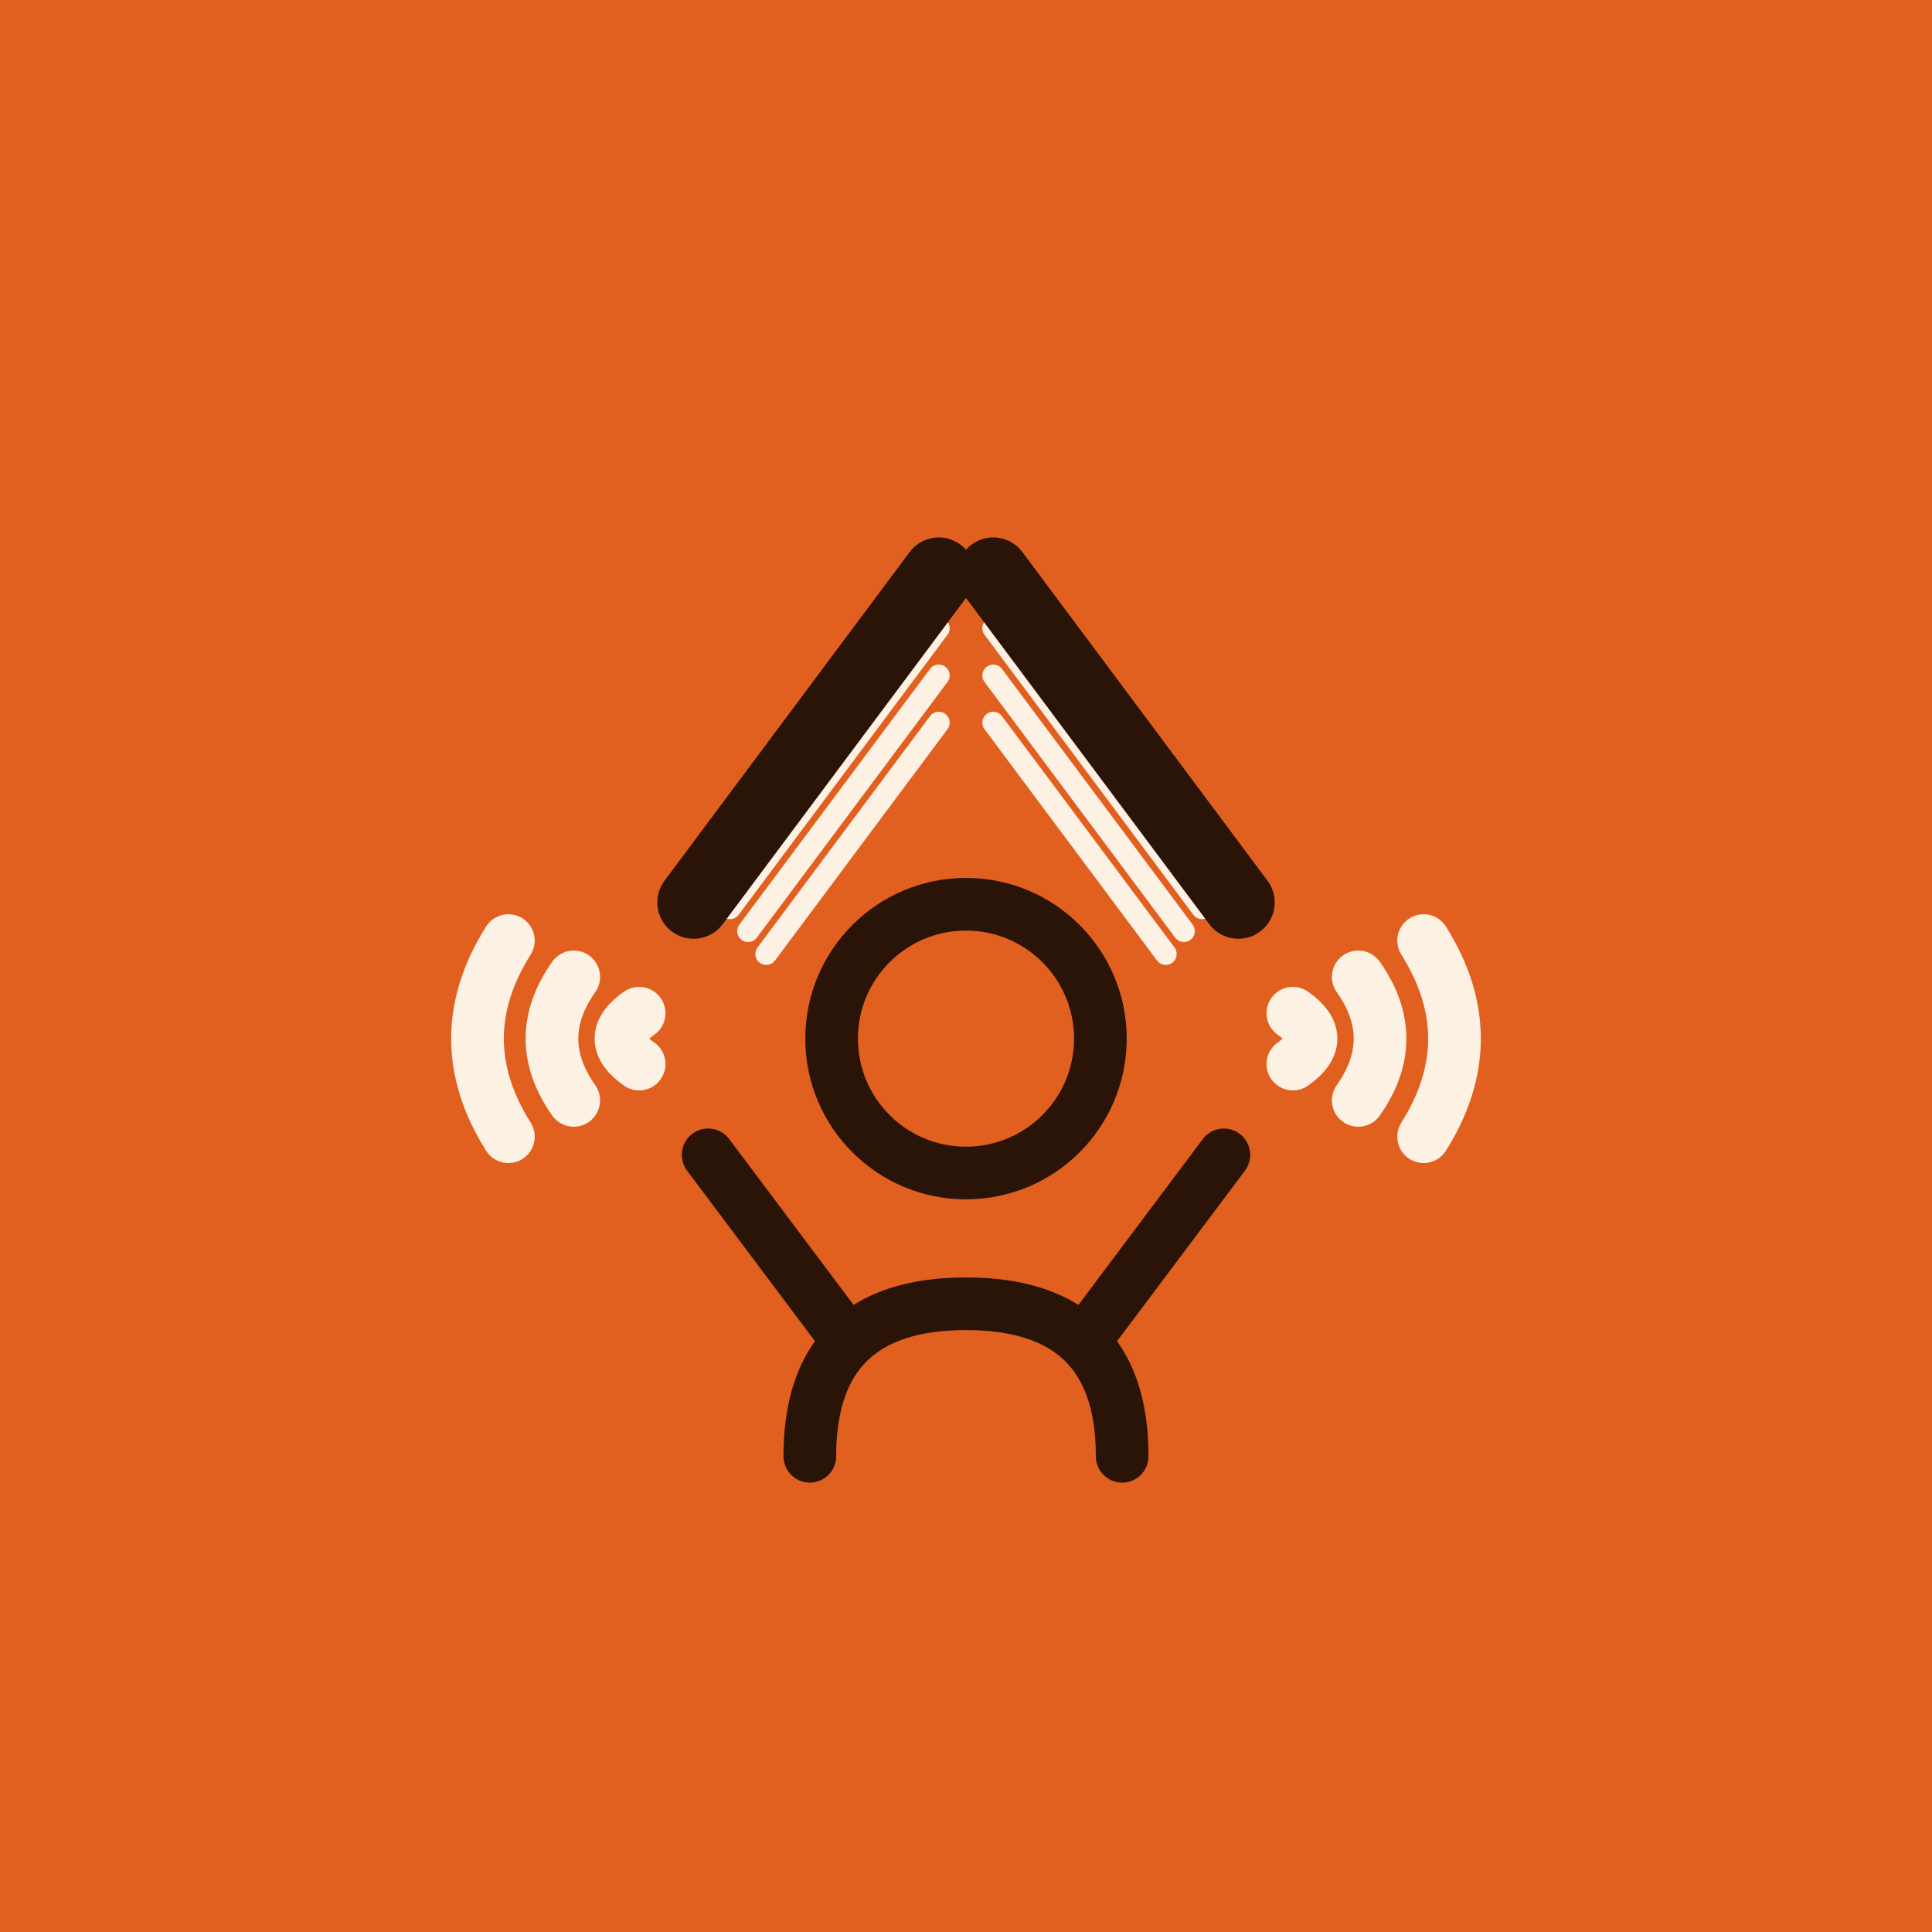
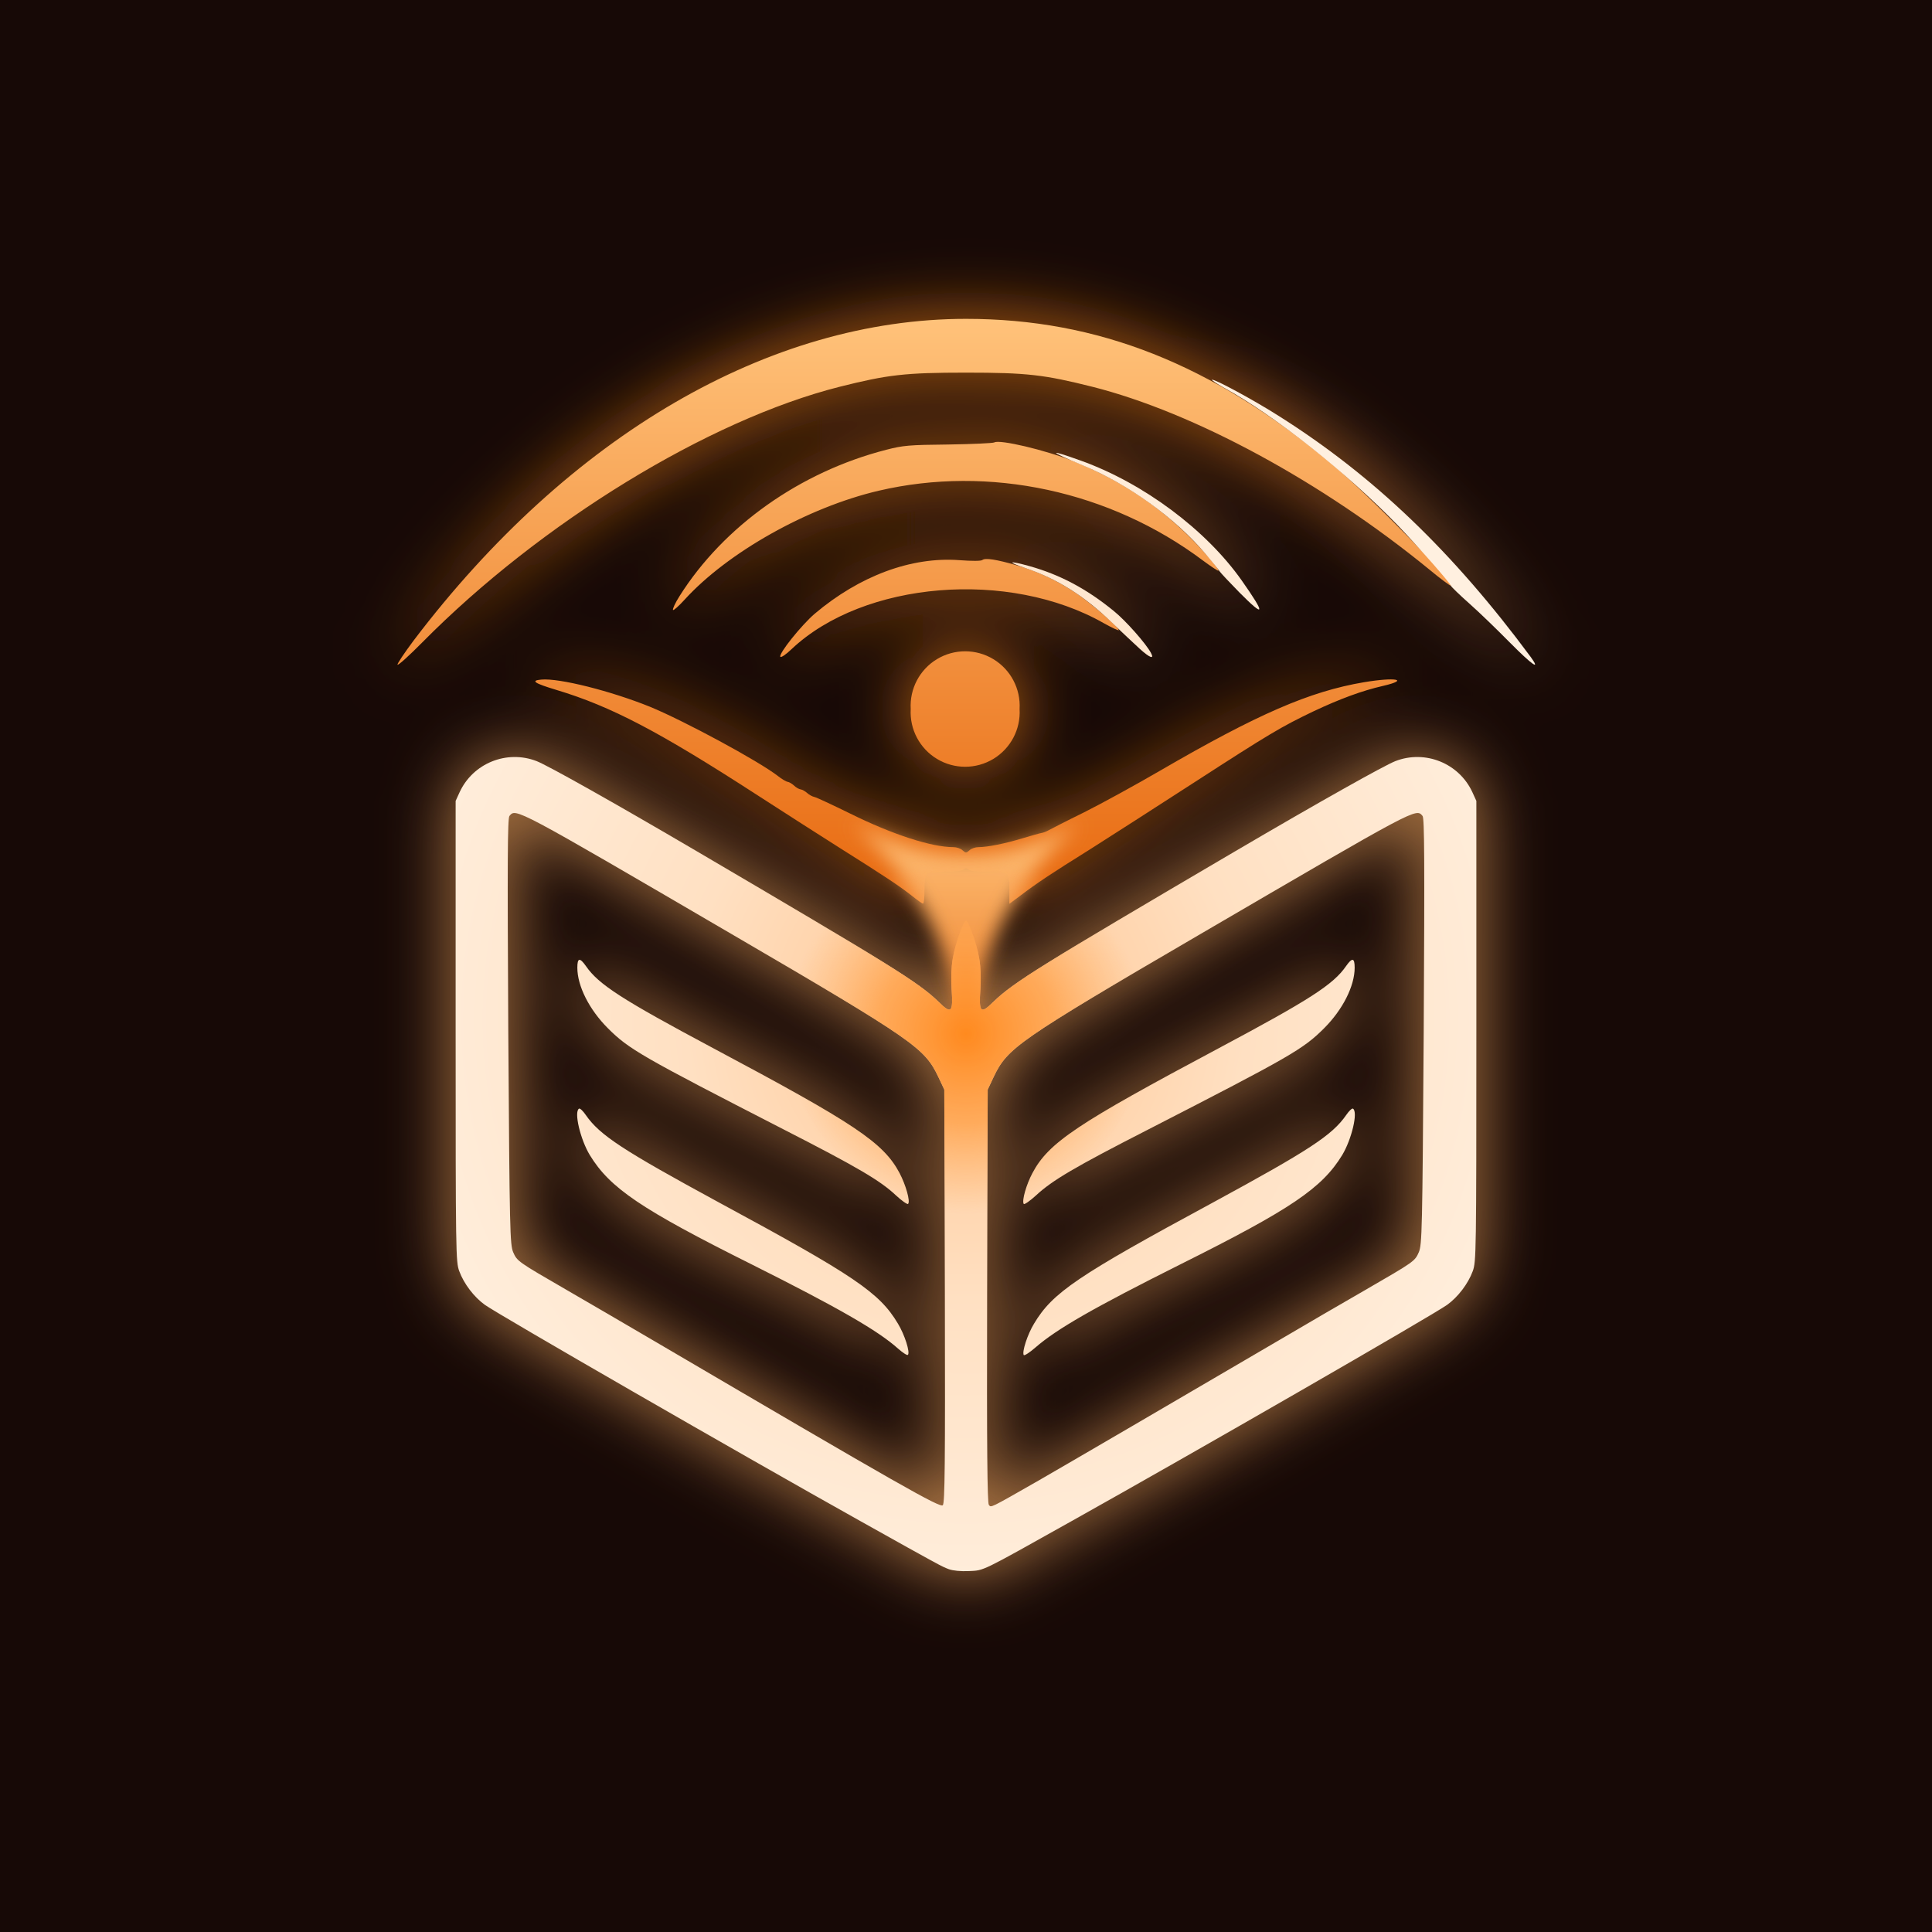
- <svg xmlns="http://www.w3.org/2000/svg" width="512" height="512" viewBox="0 0 512 512">
-   <rect width="512" height="512" fill="#e2601f" />
-   <svg x="102" y="102" width="308" height="308" viewBox="0 2 64 64" fill="none" stroke="#2a1408" stroke-width="2.9" stroke-linecap="round" stroke-linejoin="round">
-     <path d="M30.5 15.4 L19 30.82" stroke="#fdf1e4" stroke-width="1.2" />
-     <path d="M30.5 18 L20 32.08" stroke="#fdf1e4" stroke-width="1.2" />
-     <path d="M30.5 20.6 L21 33.34" stroke="#fdf1e4" stroke-width="1.2" />
-     <path d="M33.5 15.4 L45 30.82" stroke="#fdf1e4" stroke-width="1.2" />
-     <path d="M33.5 18 L44 32.08" stroke="#fdf1e4" stroke-width="1.2" />
-     <path d="M33.5 20.6 L43 33.34" stroke="#fdf1e4" stroke-width="1.2" />
-     <path d="M30.5 12.4 L17 30.5" stroke-width="4" />
-     <path d="M33.5 12.4 L47 30.5" stroke-width="4" />
-     <circle cx="32" cy="38" r="7.4" />
-     <path d="M23.4 61 Q23.4 52.6 32 52.6 Q40.6 52.6 40.6 61" />
-     <path d="M25 54 L17.8 44.4" />
-     <path d="M39 54 L46.2 44.4" />
-     <path d="M14 36.6 Q12 38 14 39.4" stroke="#fdf1e4" />
-     <path d="M50 36.6 Q52 38 50 39.4" stroke="#fdf1e4" />
-     <path d="M10.4 34.6 Q8 38 10.4 41.4" stroke="#fdf1e4" />
-     <path d="M53.6 34.6 Q56 38 53.6 41.4" stroke="#fdf1e4" />
-     <path d="M6.8 32.6 Q3.4 38 6.8 43.4" stroke="#fdf1e4" />
-     <path d="M57.2 32.6 Q60.6 38 57.2 43.4" stroke="#fdf1e4" />
-   </svg>
+ <svg xmlns="http://www.w3.org/2000/svg" width="512" height="512" viewBox="0 0 1024 1024">
+   <rect width="1024" height="1024" fill="#170906" />
+   <defs>
+     <linearGradient id="ember" x1="0" y1="0" x2="0" y2="1">
+       <stop offset="0" stop-color="#FFC27A" />
+       <stop offset="1" stop-color="#E8690F" />
+     </linearGradient>
+     <radialGradient id="pages" cx="512" cy="540" r="330" gradientUnits="userSpaceOnUse">
+       <stop offset="0" stop-color="#FFC48F" />
+       <stop offset="0.45" stop-color="#FFE0C2" />
+       <stop offset="1" stop-color="#FFF0E0" />
+     </radialGradient>
+     <radialGradient id="hot" cx="512" cy="548" r="95" gradientUnits="userSpaceOnUse">
+       <stop offset="0" stop-color="#FF8A1F" />
+       <stop offset="0.5" stop-color="#FFA24A" stop-opacity="0.8" />
+       <stop offset="1" stop-color="#FFB266" stop-opacity="0" />
+     </radialGradient>
+     <filter id="soft" x="-50%" y="-50%" width="200%" height="200%">
+       <feGaussianBlur stdDeviation="5" />
+     </filter>
+     <filter id="glow" x="-20%" y="-20%" width="140%" height="140%">
+       <feGaussianBlur stdDeviation="18" />
+     </filter>
+   </defs>
+   <g opacity="0.75" filter="url(#glow)">
+     <path fill="#FF8A1F" d="M483.5,474.9 C476.5,469.4 468.4,464.1 446.0,450.0 C435.3,443.2 415.2,430.4 401.5,421.5 C349.3,387.7 323.9,374.4 295.0,365.7 C283.0,362.1 281.1,360.7 286.9,360.2 C296.3,359.3 323.7,366.2 344.5,374.6 C362.5,382.0 402.0,403.3 412.3,411.3 C414.3,412.9 416.7,414.3 417.5,414.4 C418.3,414.5 419.8,415.4 420.9,416.4 C421.9,417.4 423.5,418.3 424.4,418.4 C425.2,418.5 426.8,419.4 427.8,420.3 C428.9,421.3 430.6,422.2 431.6,422.4 C432.7,422.6 441.2,426.6 450.6,431.2 C473.0,442.3 493.7,449.0 505.3,449.0 C507.0,449.0 509.2,449.7 510.2,450.7 C511.9,452.2 512.1,452.2 513.8,450.7 C514.8,449.7 517.0,449.0 518.6,449.0 C523.4,449.0 532.8,447.1 542.0,444.3 C546.7,442.9 551.2,441.6 552.0,441.5 C552.8,441.4 554.4,440.8 555.5,440.2 C556.6,439.6 565.1,435.2 574.5,430.6 C583.9,425.9 602.1,415.9 615.0,408.4 C666.5,378.5 694.0,366.5 722.9,361.6 C739.6,358.8 747.3,360.2 733.2,363.5 C721.8,366.1 710.0,370.5 696.0,377.1 C679.1,385.2 673.0,388.8 632.5,415.0 C613.2,427.5 588.7,443.2 578.0,450.0 C556.7,463.3 549.5,468.1 540.8,474.7 L535.0,479.0 L535.0,471.6 C535.0,462.1 534.5,461.7 523.4,461.9 C517.9,462.1 514.3,461.7 513.4,460.9 C512.3,460.0 511.6,460.0 510.8,460.8 C510.1,461.5 506.2,462.0 501.0,462.0 C495.6,462.0 491.9,462.5 491.2,463.2 C490.5,463.9 490.0,467.4 490.0,471.7 C490.0,475.7 489.7,479.0 489.2,478.9 C488.8,478.9 486.2,477.1 483.5,474.9 Z M210.7,352.3 C210.4,351.9 214.3,346.1 219.3,339.4 C301.7,230.8 407.8,169.0 512.0,169.0 C581.9,169.0 642.4,193.0 705.5,245.6 C725.6,262.4 770.8,308.6 768.9,310.4 C768.7,310.6 763.5,306.8 757.5,301.8 C700.6,255.3 632.8,218.6 579.0,205.0 C553.5,198.6 544.4,197.5 512.0,197.5 C479.6,197.5 470.5,198.6 445.0,205.0 C375.4,222.6 286.6,277.0 223.8,340.5 C216.9,347.5 211.0,352.8 210.7,352.3 Z M413.6,348.1 C412.6,346.5 424.7,331.4 431.8,325.3 C455.6,305.2 483.0,295.0 508.5,296.9 C515.2,297.4 520.0,297.4 520.7,296.8 C522.2,295.6 528.1,296.5 538.8,299.6 C550.0,302.8 560.4,307.7 570.4,314.4 C578.4,319.8 593.0,332.4 593.0,334.0 C593.0,334.4 589.5,332.8 585.2,330.4 C534.8,301.6 457.7,308.0 419.5,344.1 C416.6,346.9 413.9,348.7 413.6,348.1 Z M356.7,323.3 C356.4,322.8 357.9,319.5 360.2,315.9 C383.6,278.8 424.1,250.1 469.7,238.4 C478.6,236.1 481.7,235.8 502.6,235.6 C515.4,235.4 526.3,234.9 527.0,234.5 C529.8,232.8 554.0,238.5 568.8,244.4 C592.8,254.1 611.8,266.4 629.5,283.6 C637.5,291.4 646.5,301.8 645.8,302.5 C645.6,302.7 641.9,300.3 637.6,297.1 C588.4,260.2 524.3,246.4 465.7,260.1 C428.1,268.9 385.6,292.8 362.8,317.9 C359.7,321.3 357.0,323.7 356.7,323.3 Z M482.7,375.8 a28.9,28.9 0 1,0 57.7,0 a28.9,28.9 0 1,0 -57.7,0 Z" />
+     <path fill="#FFB266" d="M502.9,831.7 C499.0,830.2 498.9,830.2 456.0,806.2 C393.4,771.2 264.6,697.0 257.0,691.6 C251.3,687.5 245.9,680.5 243.4,673.7 C241.6,668.7 241.5,664.9 241.5,546.5 L241.5,424.5 L243.6,419.9 C250.7,404.5 268.6,397.3 284.4,403.4 C290.3,405.7 324.7,425.0 369.0,451.0 C472.2,511.6 486.8,520.6 497.6,531.1 C504.3,537.7 505.2,536.7 504.4,524.4 C504.0,518.9 504.2,512.6 505.0,508.0 C506.3,500.3 510.6,488.0 512.0,488.0 C513.4,488.0 517.7,500.3 519.0,508.0 C519.8,512.6 520.0,518.9 519.6,524.4 C518.8,536.7 519.7,537.7 526.4,531.1 C537.2,520.6 551.8,511.6 655.0,451.0 C699.3,425.0 733.7,405.7 739.6,403.4 C755.4,397.3 773.3,404.5 780.4,419.9 L782.5,424.5 L782.5,546.5 C782.5,664.9 782.4,668.7 780.6,673.7 C778.1,680.5 772.7,687.5 767.0,691.6 C759.5,697.0 632.4,770.2 568.0,806.2 C519.4,833.4 521.8,832.3 513.6,832.7 C509.2,832.9 505.1,832.5 502.9,831.7 Z M500.8,687.1 L500.5,577.5 L497.3,570.7 C490.0,555.4 484.6,551.6 389.0,495.8 C272.2,427.6 273.5,428.3 270.0,432.5 C269.0,433.8 268.9,456.4 269.4,546.8 C270.1,652.9 270.3,659.7 272.0,663.7 C274.1,668.5 274.4,668.7 300.5,683.8 C310.9,689.8 332.3,702.3 348.0,711.5 C477.5,787.5 498.1,799.2 499.7,797.8 C500.8,796.9 501.0,776.1 500.8,687.1 Z M550.5,784.7 C564.1,776.9 625.4,741.1 678.5,710.0 C692.8,701.6 713.0,689.8 723.5,683.8 C749.6,668.7 749.9,668.5 752.0,663.7 C753.7,659.7 753.9,652.9 754.6,546.8 C755.1,456.4 755.0,433.8 754.0,432.5 C750.5,428.3 751.8,427.6 635.0,495.8 C539.4,551.6 534.0,555.4 526.7,570.7 L523.5,577.5 L523.2,686.9 C523.0,767.9 523.3,796.6 524.1,797.6 C525.4,799.1 523.9,799.9 550.5,784.7 Z M476.0,714.8 C465.3,705.2 444.0,693.0 398.5,670.2 C339.6,640.8 323.3,629.7 312.6,612.2 C307.6,603.9 304.1,589.3 306.9,587.6 C307.4,587.3 309.0,588.8 310.5,591.0 C317.9,601.7 330.2,609.7 381.0,637.3 C453.0,676.2 466.1,685.1 475.9,701.5 C479.5,707.4 482.5,716.9 481.2,718.1 C480.8,718.5 478.5,717.0 476.0,714.8 Z M542.6,718.2 C541.6,716.5 544.6,707.2 548.1,701.5 C557.9,685.1 571.0,676.2 643.0,637.3 C693.8,609.7 706.1,601.7 713.5,591.0 C715.0,588.8 716.6,587.3 717.1,587.6 C719.9,589.3 716.4,603.9 711.4,612.2 C700.7,629.7 684.4,640.8 625.5,670.2 C579.6,693.2 560.2,704.3 548.8,714.2 C545.7,716.9 542.9,718.7 542.6,718.2 Z M474.8,633.5 C466.5,625.7 454.6,618.7 415.5,598.7 C339.9,559.9 333.3,556.1 322.2,545.0 C312.3,535.1 306.0,522.6 306.0,512.9 C306.0,507.6 307.3,507.4 310.6,512.1 C317.3,521.8 329.7,529.8 377.9,555.5 C453.2,595.6 468.2,605.6 476.8,621.8 C480.1,628.1 482.6,636.8 481.3,638.1 C480.9,638.5 477.9,636.4 474.8,633.5 Z M542.6,638.1 C541.5,636.4 544.0,627.8 547.2,621.8 C555.8,605.6 570.8,595.6 646.1,555.5 C694.3,529.8 706.7,521.8 713.4,512.1 C716.7,507.4 718.0,507.6 718.0,512.9 C718.0,522.6 711.7,535.1 701.8,545.0 C690.7,556.1 684.1,559.9 608.5,598.7 C569.4,618.7 557.7,625.6 549.1,633.6 C545.8,636.6 542.9,638.6 542.6,638.1 Z M800.3,340.6 C793.6,333.8 784.0,324.5 778.8,319.9 C773.7,315.4 769.3,311.1 769.1,310.6 C768.4,308.7 751.8,289.9 741.2,278.8 C714.1,250.8 675.5,220.1 648.7,205.5 C645.0,203.4 642.1,201.5 642.4,201.3 C643.2,200.5 665.2,212.4 678.3,220.8 C728.2,252.4 769.9,292.3 811.3,348.2 C816.9,355.9 812.0,352.4 800.3,340.6 Z M604.0,343.8 C601.0,341.0 594.4,334.9 589.5,330.1 C574.5,315.7 560.4,306.8 543.5,301.1 C533.2,297.6 534.7,297.0 545.8,300.1 C561.8,304.6 576.0,312.1 590.4,323.9 C596.6,328.9 607.3,341.0 610.0,346.0 C612.0,349.7 609.4,348.7 604.0,343.8 Z M657.0,314.1 C651.8,308.8 647.0,303.7 646.4,302.8 C645.8,301.8 642.4,297.6 638.9,293.5 C622.7,274.4 597.8,256.5 573.8,246.6 C555.5,239.0 555.0,237.7 573.0,244.2 C606.1,256.1 639.2,280.8 658.1,307.6 C670.9,325.8 670.6,327.8 657.0,314.1 Z" />
+   </g>
+   <g fill="url(#ember)" fill-rule="evenodd">
+     <path d="M483.5,474.9 C476.5,469.4 468.4,464.1 446.0,450.0 C435.3,443.2 415.2,430.4 401.5,421.5 C349.3,387.7 323.9,374.4 295.0,365.7 C283.0,362.1 281.1,360.7 286.9,360.2 C296.3,359.3 323.7,366.2 344.5,374.6 C362.5,382.0 402.0,403.3 412.3,411.3 C414.3,412.9 416.7,414.3 417.5,414.4 C418.3,414.5 419.8,415.4 420.9,416.4 C421.9,417.4 423.5,418.3 424.4,418.4 C425.2,418.5 426.8,419.4 427.8,420.3 C428.9,421.3 430.6,422.2 431.6,422.4 C432.7,422.6 441.2,426.6 450.6,431.2 C473.0,442.3 493.7,449.0 505.3,449.0 C507.0,449.0 509.2,449.7 510.2,450.7 C511.9,452.2 512.1,452.2 513.8,450.7 C514.8,449.7 517.0,449.0 518.6,449.0 C523.4,449.0 532.8,447.1 542.0,444.3 C546.7,442.9 551.2,441.6 552.0,441.5 C552.8,441.4 554.4,440.8 555.5,440.2 C556.6,439.6 565.1,435.2 574.5,430.6 C583.9,425.9 602.1,415.9 615.0,408.4 C666.5,378.5 694.0,366.5 722.9,361.6 C739.6,358.8 747.3,360.2 733.2,363.5 C721.8,366.1 710.0,370.5 696.0,377.1 C679.1,385.2 673.0,388.8 632.5,415.0 C613.2,427.5 588.7,443.2 578.0,450.0 C556.7,463.3 549.5,468.1 540.8,474.7 L535.0,479.0 L535.0,471.6 C535.0,462.1 534.5,461.7 523.4,461.9 C517.9,462.1 514.3,461.7 513.4,460.9 C512.3,460.0 511.6,460.0 510.8,460.8 C510.1,461.5 506.2,462.0 501.0,462.0 C495.6,462.0 491.9,462.5 491.2,463.2 C490.5,463.9 490.0,467.4 490.0,471.7 C490.0,475.7 489.7,479.0 489.2,478.9 C488.8,478.9 486.2,477.1 483.5,474.9 Z M210.7,352.3 C210.4,351.9 214.3,346.1 219.3,339.4 C301.7,230.8 407.8,169.0 512.0,169.0 C581.9,169.0 642.4,193.0 705.5,245.6 C725.6,262.4 770.8,308.6 768.9,310.4 C768.7,310.6 763.5,306.8 757.5,301.8 C700.6,255.3 632.8,218.6 579.0,205.0 C553.5,198.6 544.4,197.5 512.0,197.5 C479.6,197.5 470.5,198.6 445.0,205.0 C375.4,222.6 286.6,277.0 223.8,340.5 C216.9,347.5 211.0,352.8 210.7,352.3 Z M413.6,348.1 C412.6,346.5 424.7,331.4 431.8,325.3 C455.6,305.2 483.0,295.0 508.5,296.9 C515.2,297.4 520.0,297.4 520.7,296.8 C522.2,295.6 528.1,296.5 538.8,299.6 C550.0,302.8 560.4,307.7 570.4,314.4 C578.4,319.8 593.0,332.4 593.0,334.0 C593.0,334.4 589.5,332.8 585.2,330.4 C534.8,301.6 457.7,308.0 419.5,344.1 C416.6,346.9 413.9,348.7 413.6,348.1 Z M356.7,323.3 C356.4,322.8 357.9,319.5 360.2,315.9 C383.6,278.8 424.1,250.1 469.7,238.4 C478.6,236.1 481.7,235.8 502.6,235.6 C515.4,235.4 526.3,234.9 527.0,234.5 C529.8,232.8 554.0,238.5 568.8,244.4 C592.8,254.1 611.8,266.4 629.5,283.6 C637.5,291.4 646.5,301.8 645.8,302.5 C645.6,302.7 641.9,300.3 637.6,297.1 C588.4,260.2 524.3,246.4 465.7,260.1 C428.1,268.9 385.6,292.8 362.8,317.9 C359.7,321.3 357.0,323.7 356.7,323.3 Z M482.7,375.8 a28.9,28.9 0 1,0 57.7,0 a28.9,28.9 0 1,0 -57.7,0 Z" />
+   </g>
+   <g fill="url(#pages)" fill-rule="evenodd">
+     <path d="M502.9,831.7 C499.0,830.2 498.9,830.2 456.0,806.2 C393.4,771.2 264.6,697.0 257.0,691.6 C251.3,687.5 245.9,680.5 243.4,673.7 C241.6,668.7 241.5,664.9 241.5,546.5 L241.5,424.5 L243.6,419.9 C250.7,404.5 268.6,397.3 284.4,403.4 C290.3,405.7 324.7,425.0 369.0,451.0 C472.2,511.6 486.8,520.6 497.6,531.1 C504.3,537.7 505.2,536.7 504.4,524.4 C504.0,518.9 504.2,512.6 505.0,508.0 C506.3,500.3 510.6,488.0 512.0,488.0 C513.4,488.0 517.7,500.3 519.0,508.0 C519.8,512.6 520.0,518.9 519.6,524.4 C518.8,536.7 519.7,537.7 526.4,531.1 C537.2,520.6 551.8,511.6 655.0,451.0 C699.3,425.0 733.7,405.7 739.6,403.4 C755.4,397.3 773.3,404.5 780.4,419.9 L782.5,424.5 L782.5,546.5 C782.5,664.9 782.4,668.7 780.6,673.7 C778.1,680.5 772.7,687.5 767.0,691.6 C759.5,697.0 632.4,770.2 568.0,806.2 C519.4,833.4 521.8,832.3 513.6,832.7 C509.2,832.9 505.1,832.5 502.9,831.7 Z M500.8,687.1 L500.5,577.5 L497.3,570.7 C490.0,555.4 484.6,551.6 389.0,495.8 C272.2,427.6 273.5,428.3 270.0,432.5 C269.0,433.8 268.9,456.4 269.4,546.8 C270.1,652.9 270.3,659.7 272.0,663.7 C274.1,668.5 274.4,668.7 300.5,683.8 C310.9,689.8 332.3,702.3 348.0,711.5 C477.5,787.5 498.1,799.2 499.7,797.8 C500.8,796.9 501.0,776.1 500.8,687.1 Z M550.5,784.7 C564.1,776.9 625.4,741.1 678.5,710.0 C692.8,701.6 713.0,689.8 723.5,683.8 C749.6,668.7 749.9,668.5 752.0,663.7 C753.7,659.7 753.9,652.9 754.6,546.8 C755.1,456.4 755.0,433.8 754.0,432.5 C750.5,428.3 751.8,427.6 635.0,495.8 C539.4,551.6 534.0,555.4 526.7,570.7 L523.5,577.5 L523.2,686.9 C523.0,767.9 523.3,796.6 524.1,797.6 C525.4,799.1 523.9,799.9 550.5,784.7 Z M476.0,714.8 C465.3,705.2 444.0,693.0 398.5,670.2 C339.6,640.8 323.3,629.7 312.6,612.2 C307.6,603.9 304.1,589.3 306.9,587.6 C307.4,587.3 309.0,588.8 310.5,591.0 C317.9,601.7 330.2,609.7 381.0,637.3 C453.0,676.2 466.1,685.1 475.9,701.5 C479.5,707.4 482.5,716.9 481.2,718.1 C480.8,718.5 478.5,717.0 476.0,714.8 Z M542.6,718.2 C541.6,716.5 544.6,707.2 548.1,701.5 C557.9,685.1 571.0,676.2 643.0,637.3 C693.8,609.7 706.1,601.7 713.5,591.0 C715.0,588.8 716.6,587.3 717.1,587.6 C719.9,589.3 716.4,603.9 711.4,612.2 C700.7,629.7 684.4,640.8 625.5,670.2 C579.6,693.2 560.2,704.3 548.8,714.2 C545.7,716.9 542.9,718.7 542.6,718.2 Z M474.8,633.5 C466.5,625.7 454.6,618.7 415.5,598.7 C339.9,559.9 333.3,556.1 322.2,545.0 C312.3,535.1 306.0,522.6 306.0,512.9 C306.0,507.6 307.3,507.4 310.6,512.1 C317.3,521.8 329.7,529.8 377.9,555.5 C453.2,595.6 468.2,605.6 476.8,621.8 C480.1,628.1 482.6,636.8 481.3,638.1 C480.9,638.5 477.9,636.4 474.8,633.5 Z M542.6,638.1 C541.5,636.4 544.0,627.8 547.2,621.8 C555.8,605.6 570.8,595.6 646.1,555.5 C694.3,529.8 706.7,521.8 713.4,512.1 C716.7,507.4 718.0,507.6 718.0,512.9 C718.0,522.6 711.7,535.1 701.8,545.0 C690.7,556.1 684.1,559.9 608.5,598.7 C569.4,618.7 557.7,625.6 549.1,633.6 C545.8,636.6 542.9,638.6 542.6,638.1 Z M800.3,340.6 C793.6,333.8 784.0,324.5 778.8,319.9 C773.7,315.4 769.3,311.1 769.1,310.6 C768.4,308.7 751.8,289.9 741.2,278.8 C714.1,250.8 675.5,220.1 648.7,205.5 C645.0,203.4 642.1,201.5 642.4,201.3 C643.2,200.5 665.2,212.4 678.3,220.8 C728.2,252.4 769.9,292.3 811.3,348.2 C816.9,355.9 812.0,352.4 800.3,340.6 Z M604.0,343.8 C601.0,341.0 594.4,334.9 589.5,330.1 C574.5,315.7 560.4,306.8 543.5,301.1 C533.2,297.6 534.7,297.0 545.8,300.1 C561.8,304.6 576.0,312.1 590.4,323.9 C596.6,328.9 607.3,341.0 610.0,346.0 C612.0,349.7 609.4,348.7 604.0,343.8 Z M657.0,314.1 C651.8,308.8 647.0,303.7 646.4,302.8 C645.8,301.8 642.4,297.6 638.9,293.5 C622.7,274.4 597.8,256.5 573.8,246.6 C555.5,239.0 555.0,237.7 573.0,244.2 C606.1,256.1 639.2,280.8 658.1,307.6 C670.9,325.8 670.6,327.8 657.0,314.1 Z" />
+   </g>
+   <path id="flame" filter="url(#soft)" fill="url(#ember)" d="M452,436 Q512,490 512,575 Q512,490 572,436 Q512,470 452,436 Z" />
+   <clipPath id="markclip">
+     <path fill-rule="evenodd" d="M502.9,831.7 C499.0,830.2 498.9,830.2 456.0,806.2 C393.4,771.2 264.6,697.0 257.0,691.6 C251.3,687.5 245.9,680.5 243.4,673.7 C241.6,668.7 241.5,664.9 241.5,546.5 L241.5,424.5 L243.6,419.9 C250.7,404.5 268.6,397.3 284.4,403.4 C290.3,405.7 324.7,425.0 369.0,451.0 C472.2,511.6 486.8,520.6 497.6,531.1 C504.3,537.7 505.2,536.7 504.4,524.4 C504.0,518.9 504.2,512.6 505.0,508.0 C506.3,500.3 510.6,488.0 512.0,488.0 C513.4,488.0 517.7,500.3 519.0,508.0 C519.8,512.6 520.0,518.9 519.6,524.4 C518.8,536.7 519.7,537.7 526.4,531.1 C537.2,520.6 551.8,511.6 655.0,451.0 C699.3,425.0 733.7,405.7 739.6,403.4 C755.4,397.3 773.3,404.5 780.4,419.9 L782.5,424.5 L782.5,546.5 C782.5,664.9 782.4,668.7 780.6,673.7 C778.1,680.5 772.7,687.5 767.0,691.6 C759.5,697.0 632.4,770.2 568.0,806.2 C519.4,833.4 521.8,832.3 513.6,832.7 C509.2,832.9 505.1,832.5 502.9,831.7 Z M500.8,687.1 L500.5,577.5 L497.3,570.7 C490.0,555.4 484.6,551.6 389.0,495.8 C272.2,427.6 273.5,428.3 270.0,432.5 C269.0,433.8 268.9,456.4 269.4,546.8 C270.1,652.9 270.3,659.7 272.0,663.7 C274.1,668.5 274.4,668.7 300.5,683.8 C310.9,689.8 332.3,702.3 348.0,711.5 C477.5,787.5 498.1,799.2 499.7,797.8 C500.8,796.9 501.0,776.1 500.8,687.1 Z M550.5,784.7 C564.1,776.9 625.4,741.1 678.5,710.0 C692.8,701.6 713.0,689.8 723.5,683.8 C749.6,668.7 749.9,668.5 752.0,663.7 C753.7,659.7 753.9,652.9 754.6,546.8 C755.1,456.4 755.0,433.8 754.0,432.5 C750.5,428.3 751.8,427.6 635.0,495.8 C539.4,551.6 534.0,555.4 526.7,570.7 L523.5,577.5 L523.2,686.9 C523.0,767.9 523.3,796.6 524.1,797.6 C525.4,799.1 523.9,799.9 550.5,784.7 Z M476.0,714.8 C465.3,705.2 444.0,693.0 398.5,670.2 C339.6,640.8 323.3,629.7 312.6,612.2 C307.6,603.9 304.1,589.3 306.9,587.6 C307.4,587.3 309.0,588.8 310.5,591.0 C317.9,601.7 330.2,609.7 381.0,637.3 C453.0,676.2 466.1,685.1 475.9,701.5 C479.5,707.4 482.5,716.9 481.2,718.1 C480.8,718.5 478.5,717.0 476.0,714.8 Z M542.6,718.2 C541.6,716.5 544.6,707.2 548.1,701.5 C557.9,685.1 571.0,676.2 643.0,637.3 C693.8,609.7 706.1,601.7 713.5,591.0 C715.0,588.8 716.6,587.3 717.1,587.6 C719.9,589.3 716.4,603.9 711.4,612.2 C700.7,629.7 684.4,640.8 625.5,670.2 C579.6,693.2 560.2,704.3 548.8,714.2 C545.7,716.9 542.9,718.7 542.6,718.2 Z M474.8,633.5 C466.5,625.7 454.6,618.7 415.5,598.7 C339.9,559.9 333.3,556.1 322.2,545.0 C312.3,535.1 306.0,522.6 306.0,512.9 C306.0,507.6 307.3,507.4 310.6,512.1 C317.3,521.8 329.7,529.8 377.9,555.5 C453.2,595.6 468.2,605.6 476.8,621.8 C480.1,628.1 482.6,636.8 481.3,638.1 C480.9,638.5 477.9,636.4 474.8,633.5 Z M542.6,638.1 C541.5,636.4 544.0,627.8 547.2,621.8 C555.8,605.6 570.8,595.6 646.1,555.5 C694.3,529.8 706.7,521.8 713.4,512.1 C716.7,507.4 718.0,507.6 718.0,512.9 C718.0,522.6 711.7,535.1 701.8,545.0 C690.7,556.1 684.1,559.9 608.5,598.7 C569.4,618.7 557.7,625.6 549.1,633.6 C545.8,636.6 542.9,638.6 542.6,638.1 Z M800.3,340.6 C793.6,333.8 784.0,324.5 778.8,319.9 C773.7,315.4 769.3,311.1 769.1,310.6 C768.4,308.7 751.8,289.9 741.2,278.8 C714.1,250.8 675.5,220.1 648.7,205.5 C645.0,203.4 642.1,201.5 642.4,201.3 C643.2,200.5 665.2,212.4 678.3,220.8 C728.2,252.4 769.9,292.3 811.3,348.2 C816.9,355.9 812.0,352.4 800.3,340.6 Z M604.0,343.8 C601.0,341.0 594.4,334.9 589.5,330.1 C574.5,315.7 560.4,306.8 543.5,301.1 C533.2,297.6 534.7,297.0 545.8,300.1 C561.8,304.6 576.0,312.1 590.4,323.9 C596.6,328.9 607.3,341.0 610.0,346.0 C612.0,349.7 609.4,348.7 604.0,343.8 Z M657.0,314.1 C651.8,308.8 647.0,303.7 646.4,302.8 C645.8,301.8 642.4,297.6 638.9,293.5 C622.7,274.4 597.8,256.5 573.8,246.6 C555.5,239.0 555.0,237.7 573.0,244.2 C606.1,256.1 639.2,280.8 658.1,307.6 C670.9,325.8 670.6,327.8 657.0,314.1 Z M483.5,474.9 C476.5,469.4 468.4,464.1 446.0,450.0 C435.3,443.2 415.2,430.4 401.5,421.5 C349.3,387.7 323.9,374.4 295.0,365.7 C283.0,362.1 281.1,360.7 286.9,360.2 C296.3,359.3 323.7,366.2 344.5,374.6 C362.5,382.0 402.0,403.3 412.3,411.3 C414.3,412.9 416.7,414.3 417.5,414.4 C418.3,414.5 419.8,415.4 420.9,416.4 C421.9,417.4 423.5,418.3 424.4,418.4 C425.2,418.5 426.8,419.4 427.8,420.3 C428.9,421.3 430.6,422.2 431.6,422.4 C432.7,422.6 441.2,426.6 450.6,431.2 C473.0,442.3 493.7,449.0 505.3,449.0 C507.0,449.0 509.2,449.7 510.2,450.7 C511.9,452.2 512.1,452.2 513.8,450.7 C514.8,449.7 517.0,449.0 518.6,449.0 C523.4,449.0 532.8,447.1 542.0,444.3 C546.7,442.9 551.2,441.6 552.0,441.5 C552.8,441.4 554.4,440.8 555.5,440.2 C556.6,439.6 565.1,435.2 574.5,430.6 C583.9,425.9 602.1,415.9 615.0,408.4 C666.5,378.5 694.0,366.5 722.9,361.6 C739.6,358.8 747.3,360.2 733.2,363.5 C721.8,366.1 710.0,370.5 696.0,377.1 C679.1,385.2 673.0,388.8 632.5,415.0 C613.2,427.5 588.7,443.2 578.0,450.0 C556.7,463.3 549.5,468.1 540.8,474.7 L535.0,479.0 L535.0,471.6 C535.0,462.1 534.5,461.7 523.4,461.9 C517.9,462.1 514.3,461.7 513.4,460.9 C512.3,460.0 511.6,460.0 510.8,460.8 C510.1,461.5 506.2,462.0 501.0,462.0 C495.6,462.0 491.9,462.5 491.2,463.2 C490.5,463.9 490.0,467.4 490.0,471.7 C490.0,475.7 489.7,479.0 489.2,478.9 C488.8,478.9 486.2,477.1 483.5,474.9 Z M210.7,352.3 C210.4,351.9 214.3,346.1 219.3,339.4 C301.7,230.8 407.8,169.0 512.0,169.0 C581.9,169.0 642.4,193.0 705.5,245.6 C725.6,262.4 770.8,308.6 768.9,310.4 C768.7,310.6 763.5,306.8 757.5,301.8 C700.6,255.3 632.8,218.6 579.0,205.0 C553.5,198.6 544.4,197.5 512.0,197.5 C479.6,197.5 470.5,198.6 445.0,205.0 C375.4,222.6 286.6,277.0 223.8,340.5 C216.9,347.5 211.0,352.8 210.7,352.3 Z M413.6,348.1 C412.6,346.5 424.7,331.4 431.8,325.3 C455.6,305.2 483.0,295.0 508.5,296.9 C515.2,297.4 520.0,297.4 520.7,296.8 C522.2,295.6 528.1,296.5 538.8,299.6 C550.0,302.8 560.4,307.7 570.4,314.4 C578.4,319.8 593.0,332.4 593.0,334.0 C593.0,334.4 589.5,332.8 585.2,330.4 C534.8,301.6 457.7,308.0 419.5,344.1 C416.6,346.9 413.9,348.7 413.6,348.1 Z M356.7,323.3 C356.4,322.8 357.9,319.5 360.2,315.9 C383.6,278.8 424.1,250.1 469.7,238.4 C478.6,236.1 481.7,235.8 502.6,235.6 C515.4,235.4 526.3,234.9 527.0,234.5 C529.8,232.8 554.0,238.5 568.8,244.4 C592.8,254.1 611.8,266.4 629.5,283.6 C637.5,291.4 646.5,301.8 645.8,302.5 C645.6,302.7 641.9,300.3 637.6,297.1 C588.4,260.2 524.3,246.4 465.7,260.1 C428.1,268.9 385.6,292.8 362.8,317.9 C359.7,321.3 357.0,323.7 356.7,323.3 Z M482.7,375.8 a28.9,28.9 0 1,0 57.7,0 a28.9,28.9 0 1,0 -57.7,0 Z" />
+   </clipPath>
+   <circle cx="512" cy="548" r="95" fill="url(#hot)" clip-path="url(#markclip)" />
</svg>
